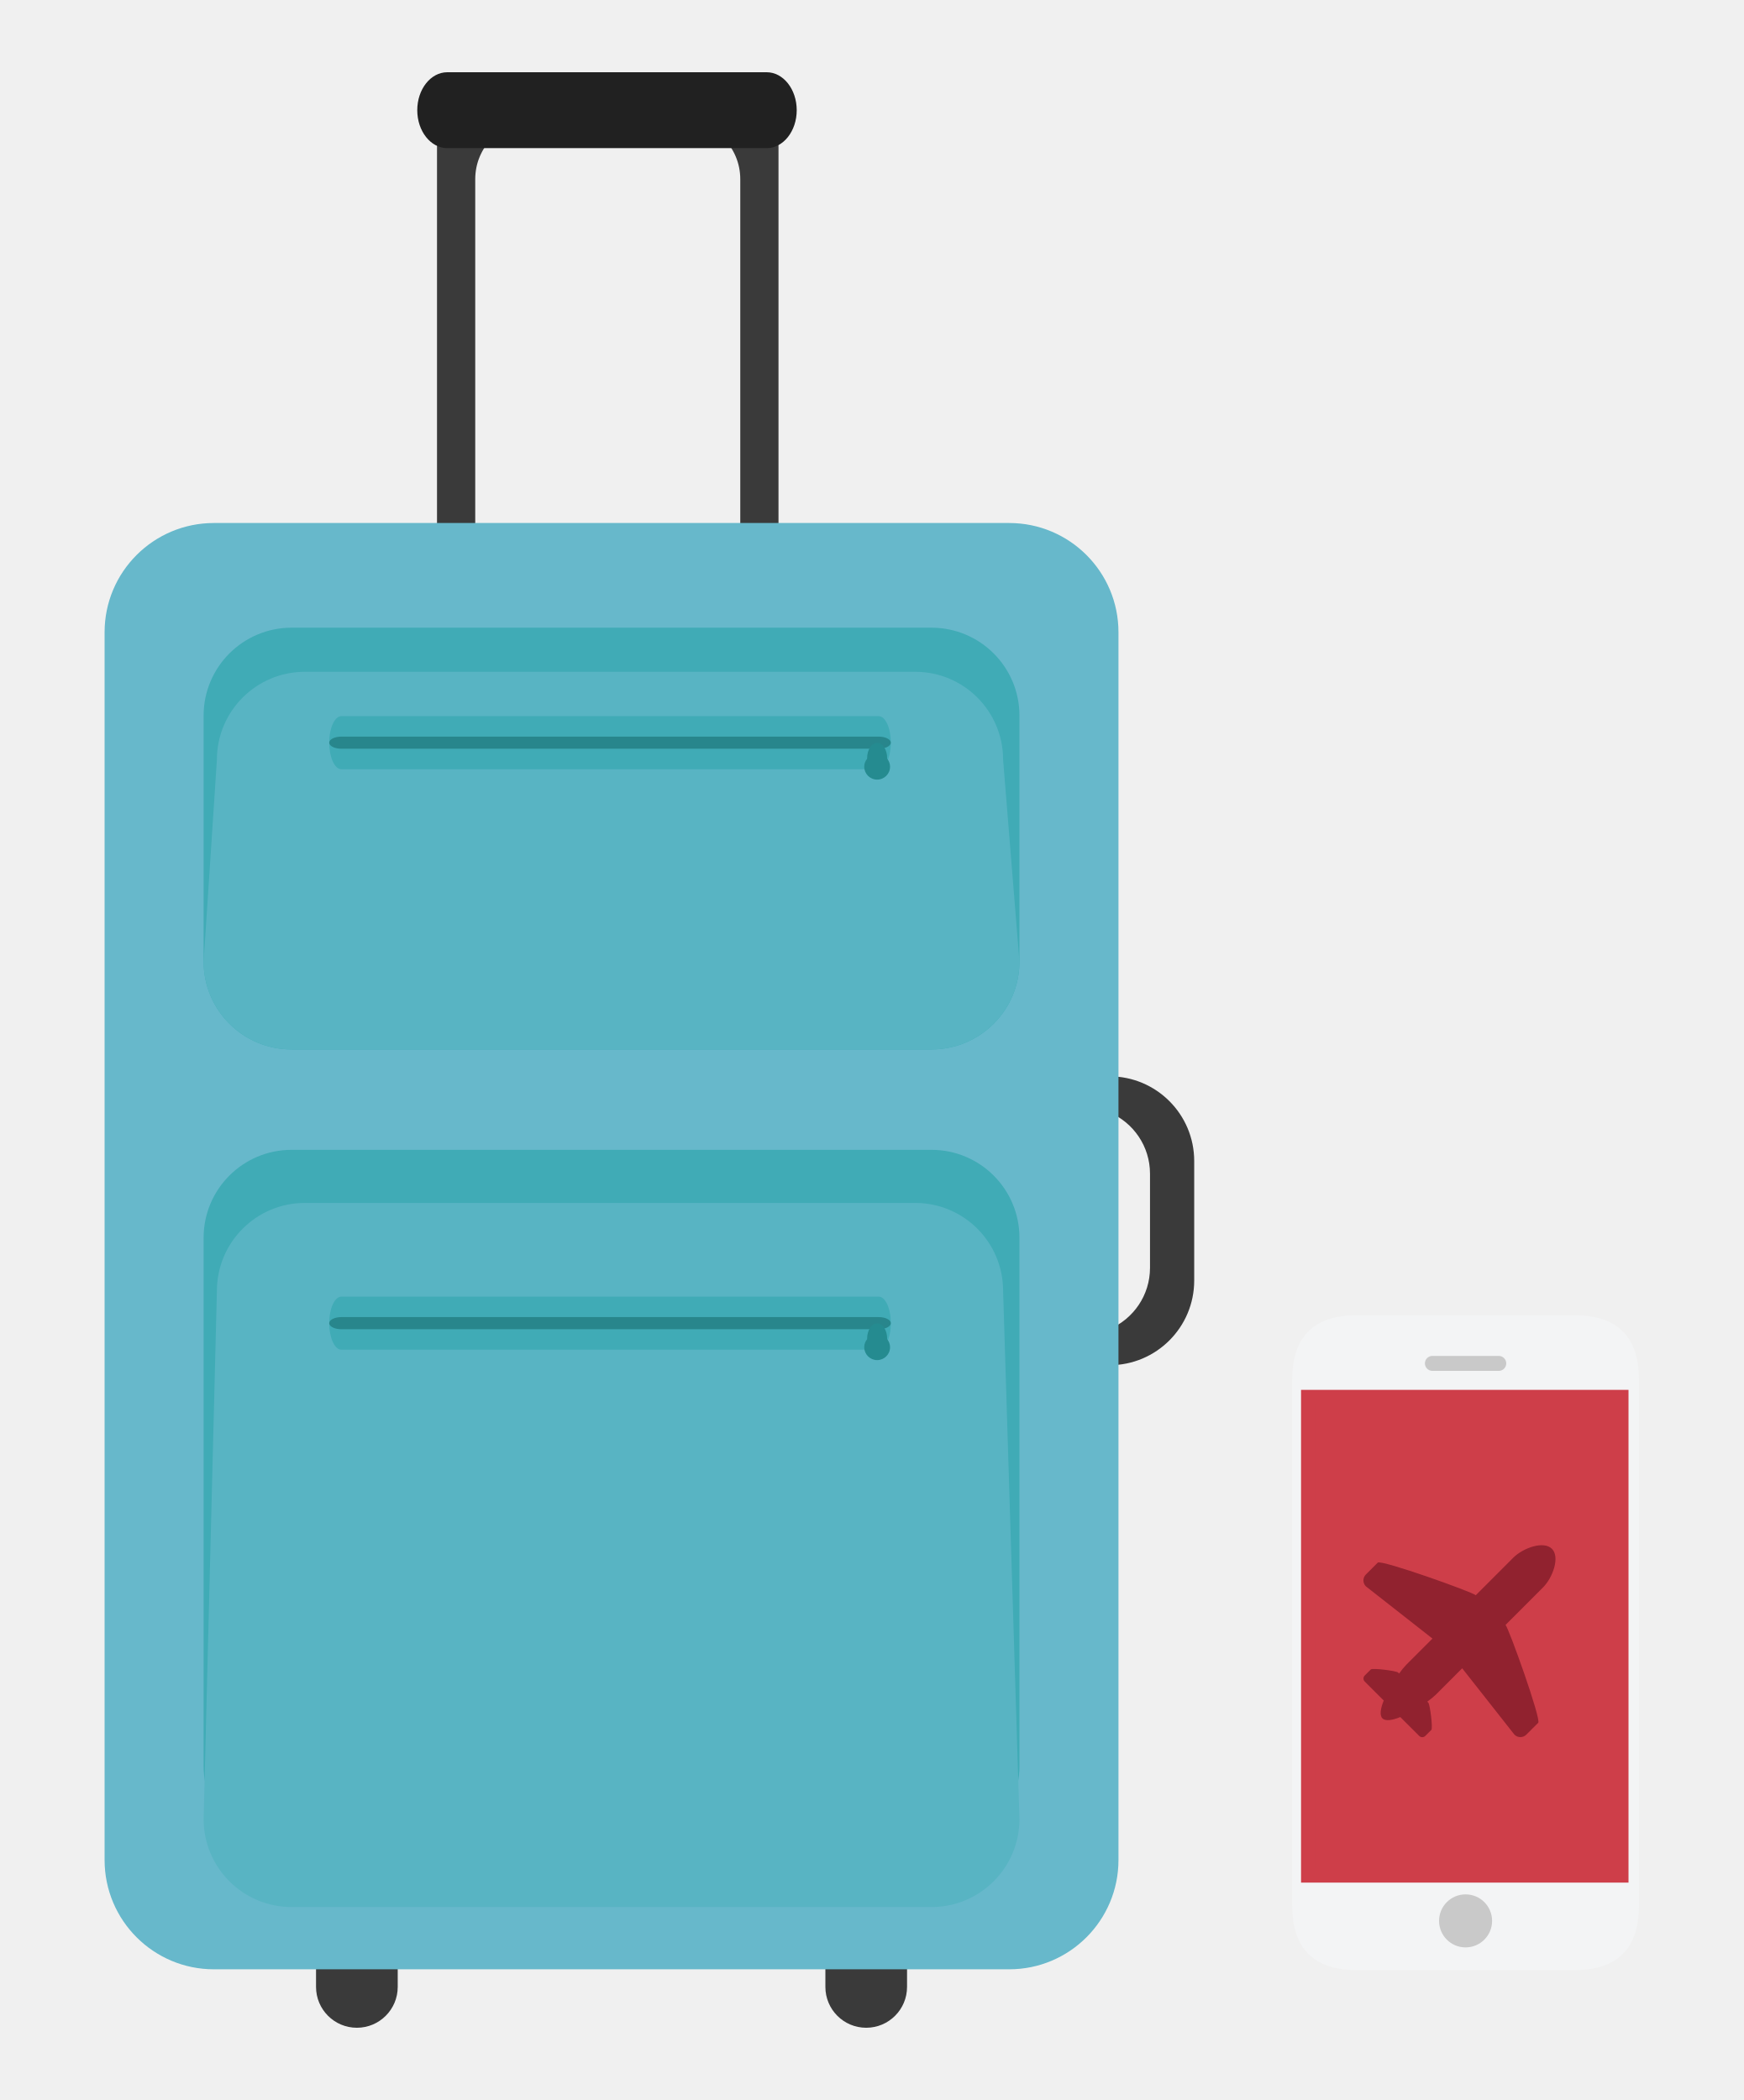
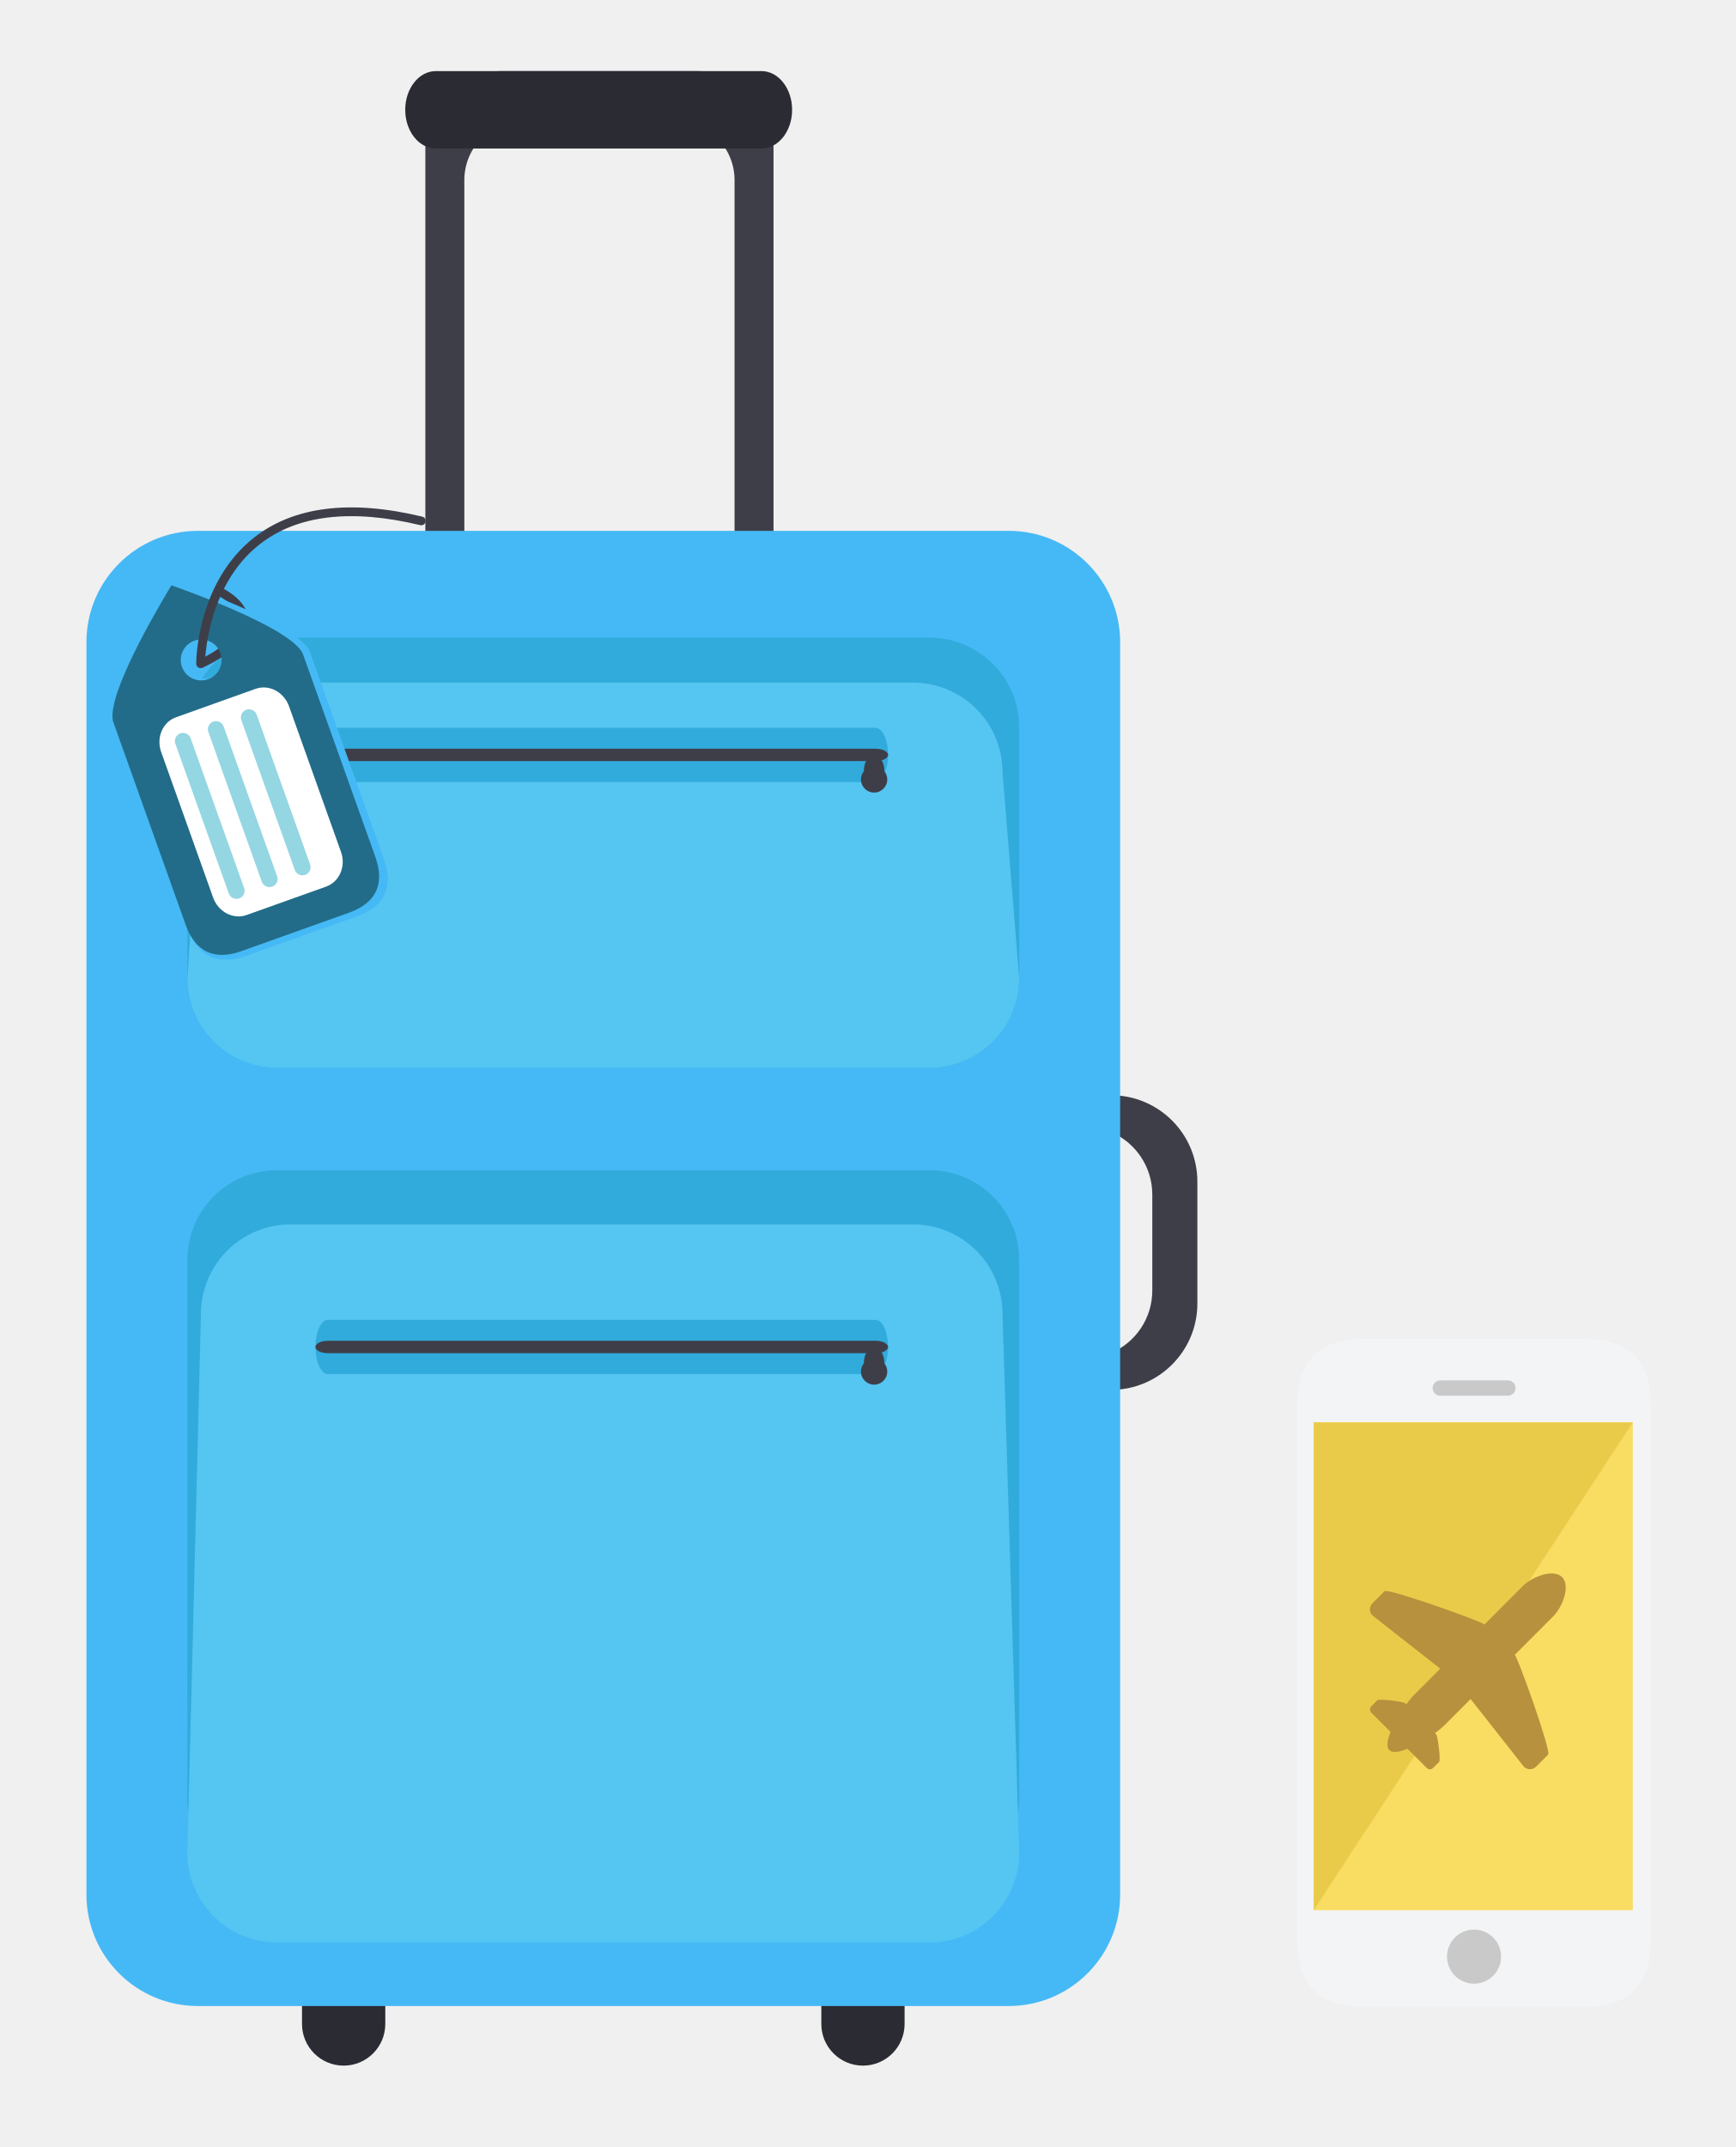
- <svg xmlns="http://www.w3.org/2000/svg" version="1.1" id="Layer_1" x="0px" y="0px" width="361.61px" height="435.582px" viewBox="0 270.583 361.61 435.582" enable-background="new 0 270.583 361.61 435.582" xml:space="preserve">
+ <svg xmlns="http://www.w3.org/2000/svg" version="1.1" id="Layer_1" x="0px" y="0px" width="319.697px" height="395.455px" viewBox="0 0 319.697 395.455" enable-background="new 0 0 319.697 395.455" xml:space="preserve">
+   <g>
+     <g>
+       <path fill="#F39463" d="M1842.429,144.311c0,0,16.967-1.286,17.74,21.082c0.77,22.368,2.313,33.68,2.313,33.68    s1.799,16.199,1.799,18.511c0,2.314,0.416,13.21-3.855,23.074c-3.926,9.066-10.541,18.578-17.996,17.807    c-7.457-0.771-14.656-6.43-17.227-19.025c-2.57-12.598-1.543-17.74,0-42.937c1.543-25.195,0.758-31.627,0.758-31.627    S1823.638,145.726,1842.429,144.311z" />
+       <path fill="none" d="M1825.332,194.629c4.049,11.139,8.453,16.098,18.01,16.098h0.121c12.979,0,17.898-7.273,17.898-21.152    l-1.549-27.925c-0.287-7.836-6.793-16.923-16.35-16.923h-0.121c-9.557,0-17.432,7.51-17.432,16.824L1825.332,194.629z" />
+       <path fill="#9D99AD" d="M1841.785,148.727c0,0-9.646,0.877-10.934,9.877c-1.283,8.994-1.283,17.406-1.283,17.406    s-1.863,9.475,6.139,11.787c7.295,2.111,6.551,0.357,6.801,2.858l-0.016,0.844c0.025-0.161,0.045-0.31,0.063-0.451    c0,41.031,0.035,0.283,0.063,0.443l-0.018-0.854c0.252-2.503-0.492-0.768,6.801-2.876c8.002-2.313,6.141-11.827,6.141-11.827    s0-8.333-1.285-17.333c-1.285-8.996-10.295-9.875-10.295-9.875H1841.785z" />
+       <path fill="#B5573E" d="M1831.447,185.078c0.947,1.172,2.309,2.164,4.26,2.728c7.295,2.109,6.551,0.351,6.801,2.854l-0.016,0.84    c0.025-0.159,0.045-0.31,0.063-0.449c0,41.029,0.035,0.281,0.063,0.441l-0.018-0.854c0.252-2.502-0.492-0.768,6.801-2.877    c1.914-0.553,3.26-1.52,4.205-2.669C1849.917,184.465,1839.871,183.101,1831.447,185.078z" />
+       <line fill="none" x1="1850.576" y1="185.727" x2="1850.576" y2="209.727" />
+       <line fill="none" x1="1830.576" y1="188.727" x2="1830.576" y2="207.727" />
+       <path fill="#B5573E" d="M1831.275,205.466c3.039,3.656,6.781,4.727,12.188,4.727c4.852-0.681,17.154,1.993,17.928-21.598    c0,0,2.895,22.097,2.895,26.677l-0.686,13.858c-1.129,5.557-5.475,9.6-10.887,9.6c-4.754,0-8.738-2.859-9.641-6.656    c-0.906,3.797-4.891,6.656-9.643,6.656c-2.914,0-5.223-0.57-6.844-2.082c-1.391-1.301-2.277-3.289-2.605-6.207l-0.342-10.157    l1.693-25.92C1825.332,193.557,1826.207,199.37,1831.275,205.466z" />
+       <rect x="1837.576" y="159.727" fill="#51515E" width="6" height="17" />
+       <line fill="none" stroke="#B5573E" stroke-width="2" stroke-miterlimit="10" x1="1846.576" y1="192.727" x2="1835.576" y2="192.727" />
+       <line fill="none" stroke="#B5573E" stroke-width="2" stroke-miterlimit="10" x1="1846.576" y1="197.727" x2="1835.576" y2="197.727" />
+       <line fill="none" stroke="#B5573E" stroke-width="2" stroke-miterlimit="10" x1="1846.576" y1="201.727" x2="1835.576" y2="201.727" />
+       <line fill="none" x1="1846.576" y1="207.727" x2="1835.576" y2="207.727" />
+       <path fill="#F39463" d="M1799.853,144.311c0,0-16.969-1.286-17.74,21.082s-2.314,33.68-2.314,33.68S1778,215.271,1778,217.583    c0,2.314-0.416,13.21,3.857,23.074c3.926,9.066,10.541,18.578,17.996,17.807c7.457-0.771,14.656-6.43,17.227-19.025    c2.57-12.598,1.543-17.74,0-42.937c-1.545-25.195-0.758-31.627-0.758-31.627S1818.644,145.726,1799.853,144.311z" />
+       <path fill="none" d="M1816.951,194.629c-4.049,11.139-8.453,16.098-18.01,16.098h-0.123c-12.977,0-17.896-7.273-17.896-21.152    l1.549-27.925c0.287-7.836,6.793-16.923,16.348-16.923h0.123c9.557,0,17.432,7.51,17.432,16.824L1816.951,194.629z" />
+       <path fill="#9D99AD" d="M1800.498,148.727c0,0,9.645,0.877,10.93,9.877c1.287,8.994,1.287,17.406,1.287,17.406    s1.863,9.475-6.139,11.787c-7.295,2.111-6.553,0.357-6.801,2.858l0.014,0.844c-0.023-0.161-0.045-0.31-0.061-0.451    c0,41.031-0.037,0.283-0.063,0.443l0.016-0.854c-0.252-2.503,0.494-0.768-6.801-2.876c-8.002-2.313-6.139-11.827-6.139-11.827    s0-8.333,1.285-17.333c1.285-8.996,10.295-9.875,10.295-9.875H1800.498z" />
+       <path fill="#B5573E" d="M1810.833,185.078c-0.947,1.172-2.309,2.164-4.258,2.728c-7.295,2.109-6.553,0.351-6.801,2.854l0.014,0.84    c-0.023-0.159-0.045-0.31-0.061-0.449c0,41.029-0.037,0.281-0.063,0.441l0.016-0.854c-0.252-2.502,0.494-0.768-6.801-2.877    c-1.914-0.553-3.258-1.52-4.205-2.669C1792.363,184.465,1802.41,183.101,1810.833,185.078z" />
+       <line fill="none" x1="1787.576" y1="185.727" x2="1787.576" y2="209.727" />
+       <line fill="none" x1="1808.576" y1="188.727" x2="1808.576" y2="207.727" />
+       <path fill="#B5573E" d="M1811.005,205.466c-3.037,3.656-6.781,4.727-12.188,4.727c-4.85-0.681-17.154,1.993-17.924-21.598    c0,0-2.896,22.097-2.896,26.677l0.684,13.858c1.131,5.557,5.475,9.6,10.889,9.6c4.752,0,8.736-2.859,9.641-6.656    c0.904,3.797,4.889,6.656,9.641,6.656c2.914,0,5.223-0.57,6.846-2.082c1.391-1.301,2.275-3.289,2.604-6.207l0.344-10.157    l-1.693-25.92C1816.951,193.557,1816.074,199.37,1811.005,205.466z" />
+       <line fill="none" stroke="#B5573E" stroke-width="2" stroke-miterlimit="10" x1="1792.576" y1="192.727" x2="1804.576" y2="192.727" />
+       <line fill="none" stroke="#B5573E" stroke-width="2" stroke-miterlimit="10" x1="1792.576" y1="197.727" x2="1804.576" y2="197.727" />
+       <line fill="none" stroke="#B5573E" stroke-width="2" stroke-miterlimit="10" x1="1792.576" y1="201.727" x2="1804.576" y2="201.727" />
+       <line fill="none" x1="1794.576" y1="207.727" x2="1804.576" y2="207.727" />
+       <rect x="1794.576" y="159.727" fill="#51515E" width="6" height="17" />
+     </g>
+     <path fill="#226C89" d="M1746.576,244.204c0,3.047-0.449,5.523-3.439,5.523h-81.619c-2.988,0-6.941-2.477-6.941-5.523v-91.587   c0-3.046,3.953-5.889,6.941-5.889h81.619c2.99,0,3.439,2.843,3.439,5.889V244.204z" />
+     <path fill="#114859" d="M1718.396,157.727l28.18,7.084v-14.027c0-3.131,0.324-5.057-2.807-5.057H1660.3   c-3.131,0-5.725,1.926-5.725,5.057v13.849l34.189-6.906H1718.396z" />
+     <rect x="1694.576" y="171.727" fill="#1FADE5" width="14" height="78" />
+     <polyline fill="none" points="1658.39,165.436 1689.371,157.727 1718.998,157.727 1751.193,167.792  " />
+     <path fill="none" d="M1682.576,201.727h-13.488c1.564,2,0.488,3.135,0.488,5.134v37.032c0,1.367-1.088,2.621-1.895,3.602   l14.895,0.102V201.727z" />
+     <path fill="none" d="M1669.576,206.861c0-1.999,1.076-3.134-0.488-5.134h-11.76c0,0,0.379,32.861,0.152,39.863   c-0.152,4.713,5.67,5.763,5.67,5.763l6.194,0.093c0.805-0.979,0.231-2.186,0.231-3.553V206.861z" />
+     <line fill="none" x1="1656.576" y1="218.727" x2="1684.576" y2="218.727" />
+     <line fill="none" x1="1662.576" y1="218.727" x2="1662.576" y2="233.727" />
+     <line fill="none" x1="1677.576" y1="218.727" x2="1677.576" y2="233.727" />
+     <line fill="none" x1="1724.576" y1="218.727" x2="1750.576" y2="218.727" />
+     <line fill="none" x1="1659.576" y1="212.727" x2="1668.576" y2="212.727" />
+     <line fill="none" x1="1701.576" y1="185.727" x2="1701.576" y2="195.727" />
+     <line fill="none" x1="1701.576" y1="207.727" x2="1701.576" y2="218.727" />
+     <line fill="none" x1="1701.576" y1="229.727" x2="1701.576" y2="240.727" />
+     <line fill="none" x1="1701.576" y1="229.727" x2="1701.576" y2="240.727" />
+     <path fill="#F39463" d="M1665.576,212.237c0,1.375-1.115,2.49-2.49,2.49h-0.02c-1.375,0-2.49-1.115-2.49-2.49v-0.02   c0-1.375,1.115-2.49,2.49-2.49h0.02c1.375,0,2.49,1.115,2.49,2.49V212.237z" />
+     <path fill="#F39463" d="M1704.576,192.238c0,1.375-1.115,2.489-2.49,2.489h-0.02c-1.375,0-2.49-1.114-2.49-2.489v-0.021   c0-1.375,1.115-2.489,2.49-2.489h0.02c1.375,0,2.49,1.114,2.49,2.489V192.238z" />
+     <path fill="#F39463" d="M1704.576,215.237c0,1.375-1.115,2.49-2.49,2.49h-0.02c-1.375,0-2.49-1.115-2.49-2.49v-0.02   c0-1.375,1.115-2.49,2.49-2.49h0.02c1.375,0,2.49,1.115,2.49,2.49V215.237z" />
+     <path fill="#F39463" d="M1704.576,234.237c0,1.375-1.115,2.49-2.49,2.49h-0.02c-1.375,0-2.49-1.115-2.49-2.49v-0.02   c0-1.375,1.115-2.49,2.49-2.49h0.02c1.375,0,2.49,1.115,2.49,2.49V234.237z" />
+     <path fill="none" d="M1722.576,212.727v6.453v29.547h17.432c0,0,2.145,0,4.787,0h0.102c2.334,0,2.722-2.613,3.146-4.824   l-1.466-0.676v-1.451v-29.049H1722.576z" />
+     <polygon fill="#114859" points="1746.576,210.727 1722.576,210.727 1722.576,217.667 1722.576,218.727 1746.576,218.727  " />
+     <path fill="#45B9F5" d="M1693.513,188.635l10.666-12.167c0,0-19.789-24.741-20.502-30.741h-9.117   C1674.56,145.727,1674.56,163.086,1693.513,188.635z" />
+     <path fill="#45B9F5" d="M1714.853,188.635l-10.668-12.167c0,0,19.789-24.741,20.502-30.741h9.117   C1733.804,145.727,1733.804,163.086,1714.853,188.635z" />
+     <polygon fill="#114859" points="1704.228,177.229 1699.73,171.727 1708.72,171.727  " />
+   </g>
  <g>
    <g>
      <g>
        <g>
          <g>
            <g>
-               <g>
-                 <path fill="#F3F4F5" d="M339.917,665.9c0,8.824-4.49,13.316-13.314,13.314l-45.271,0.002         c-8.828,0-13.322-4.492-13.322-13.316V556.708c0-8.826,4.494-13.314,13.322-13.314h45.271         c8.824,0,13.314,4.488,13.314,13.314V665.9z" />
-                 <path fill="#C9C9C9" d="M312.396,553.378c0,0.857-0.693,1.555-1.553,1.555h-13.756c-0.861,0-1.559-0.697-1.559-1.555l0,0         c0-0.859,0.697-1.553,1.559-1.553h13.756C311.702,551.828,312.396,552.519,312.396,553.378L312.396,553.378z" />
-                 <rect x="271.339" y="560.369" fill="#CE3E49" stroke="#CE3E49" stroke-width="3" stroke-miterlimit="10" width="64.914" height="99.205" />
-               </g>
+               <path fill="#F3F4F5" d="M304.148,357.572c0,7.992-4.066,12.062-12.061,12.059l-41.003,0.003        c-7.996,0-12.066-4.069-12.066-12.062v-98.898c0-7.994,4.07-12.061,12.066-12.061h41.003c7.994,0,12.061,4.066,12.061,12.061        V357.572z" />
+               <path fill="#C9C9C9" d="M279.221,255.658c0,0.777-0.627,1.408-1.406,1.408h-12.459c-0.779,0-1.412-0.631-1.412-1.408l0,0        c0-0.777,0.633-1.404,1.412-1.404h12.459C278.594,254.253,279.221,254.88,279.221,255.658L279.221,255.658z" />
+               <rect x="242.035" y="261.99" fill="#F9DC62" width="58.794" height="89.852" />
            </g>
          </g>
        </g>
      </g>
-       <path fill="#C9C9C9" d="M303.962,663.513c-3.039,0-5.5,2.463-5.5,5.5s2.461,5.5,5.5,5.5c3.041,0,5.5-2.463,5.5-5.5    S307.003,663.513,303.962,663.513" />
-       <path fill="#91222F" d="M321.87,591.833c-1.705-1.705-5.975-0.193-8.018,1.85l-7.775,7.783    c-0.758-0.705-19.648-7.441-20.326-6.764l-2.465,2.461c-0.682,0.68-0.682,1.781,0,2.461l13.807,10.83l-5.439,5.443    c-0.412,0.414-0.936,1.053-1.48,1.811l-0.219-0.217c-0.346-0.346-5.305-0.973-5.65-0.627l-1.258,1.254    c-0.346,0.346-0.346,0.906,0,1.252c0,0,0.229,0.23,0.619,0.617c0.703,0.705,1.939,1.938,3.322,3.316    c-0.66,1.643-0.902,3.064-0.27,3.703c0.641,0.637,2.064,0.393,3.707-0.271c1.357,1.355,2.568,2.563,3.273,3.266    c0.41,0.412,0.652,0.65,0.652,0.65c0.346,0.348,0.908,0.348,1.254,0l1.258-1.252c0.346-0.348-0.281-5.295-0.629-5.641    l-0.213-0.213c0.754-0.549,1.387-1.066,1.799-1.477l5.441-5.449l10.836,13.766c0.68,0.68,1.783,0.68,2.465,0l2.465-2.463    c0.68-0.678-6.078-19.564-6.775-20.297l7.77-7.773C322.063,597.81,323.573,593.535,321.87,591.833z" />
+     </g>
+     <path fill-rule="evenodd" clip-rule="evenodd" fill="#C9C9C9" d="M271.582,355.41c-2.752,0-4.98,2.23-4.98,4.982   c0,2.75,2.229,4.981,4.98,4.981c2.754,0,4.982-2.231,4.982-4.981C276.564,357.64,274.336,355.41,271.582,355.41" />
+   </g>
+   <g>
+     <g>
+       <path fill="#2B2B33" d="M70.987,372.793c0,4.235-3.436,7.674-7.674,7.674l0,0c-4.234,0-7.67-3.438-7.67-7.674v-18.95    c0-4.243,3.436-7.674,7.67-7.674l0,0c4.238,0,7.674,3.431,7.674,7.674V372.793z" />
+       <path fill="#2B2B33" d="M166.664,372.793c0,4.235-3.434,7.674-7.673,7.674l0,0c-4.238,0-7.668-3.438-7.668-7.674v-18.95    c0-4.243,3.43-7.674,7.668-7.674l0,0c4.24,0,7.673,3.431,7.673,7.674V372.793z" />
+     </g>
+     <g>
+       <path fill="#3E3E49" d="M204.705,201.732v6.783c4.463,1.908,7.596,6.343,7.596,11.515v17.671c0,5.167-3.133,9.604-7.596,11.514    v6.783c8.773,0,15.9-7.125,15.9-15.901v-22.454C220.605,208.851,213.479,201.732,204.705,201.732z" />
    </g>
    <g>
      <g>
-         <path fill="#3A3A3A" d="M82.488,682.707c0,4.678-3.794,8.473-8.473,8.473l0,0c-4.675,0-8.469-3.795-8.469-8.473v-20.924     c0-4.684,3.793-8.471,8.469-8.471l0,0c4.679,0,8.473,3.787,8.473,8.471V682.707z" />
-         <path fill="#3A3A3A" d="M188.122,682.707c0,4.678-3.789,8.473-8.471,8.473l0,0c-4.68,0-8.465-3.795-8.465-8.473v-20.924     c0-4.684,3.787-8.471,8.465-8.471l0,0c4.682,0,8.471,3.787,8.471,8.471V682.707z" />
+         <path fill="none" d="M124.368,22.22H96.508c-6.051,0-10.959,4.902-10.959,10.958v64.883h49.785V33.178     C135.334,27.123,130.426,22.22,124.368,22.22z" />
+         <path fill="#3E3E49" d="M85.549,33.178c0-6.056,4.908-10.958,10.959-10.958h27.859c6.059,0,10.967,4.902,10.967,10.958v64.883     h7.182V27.213c0-7.798-6.324-14.119-14.129-14.119H92.489c-7.797,0-14.121,6.321-14.121,14.119v70.848h7.182V33.178z" />
+       </g>
+       <path fill="#2B2B33" d="M145.94,20.228c0,3.93-2.527,7.125-5.645,7.125H80.297c-3.113,0-5.637-3.195-5.637-7.125l0,0    c0-3.941,2.523-7.134,5.637-7.134h59.998C143.413,13.094,145.94,16.287,145.94,20.228L145.94,20.228z" />
+     </g>
+     <path fill="#45B9F5" d="M206.379,348.955c0,11.342-9.193,20.533-20.527,20.533H36.454c-11.336,0-20.529-9.191-20.529-20.533   v-230.65c0-11.344,9.193-20.526,20.529-20.526h149.398c11.334,0,20.527,9.183,20.527,20.526V348.955z" />
+     <g>
+       <path fill="#31ABDB" d="M187.777,331.291c0,9.117-7.395,16.516-16.521,16.516H51.047c-9.123,0-16.521-7.398-16.521-16.516v-99.238    c0-9.119,7.398-16.516,16.521-16.516h120.208c9.127,0,16.521,7.396,16.521,16.516V331.291z" />
+       <path fill="#55C5F2" d="M187.777,341.267c0,9.127-7.395,16.522-16.521,16.522H51.047c-9.123,0-16.521-7.396-16.521-16.522    l2.496-99.23c0-9.127,7.4-16.525,16.518-16.525h114.654c9.129,0,16.516,7.398,16.516,16.525L187.777,341.267z" />
+       <g>
+         <path fill="#31ABDB" d="M161.334,243.111H60.403c-1.26,0-2.281,2.23-2.281,4.988c0,2.752,1.021,4.988,2.281,4.988h100.931     c1.26,0,2.281-2.236,2.281-4.988C163.615,245.341,162.594,243.111,161.334,243.111z" />
+         <path fill="#3E3E49" d="M161.334,246.958H60.403c-1.26,0-2.281,0.515-2.281,1.141c0,0.634,1.021,1.141,2.281,1.141h100.931     c1.26,0,2.281-0.507,2.281-1.141C163.615,247.473,162.594,246.958,161.334,246.958z" />
+         <path fill="#3E3E49" d="M162.93,251.102c0-0.025,0-0.054,0-0.073c0-1.604-0.84-2.891-1.883-2.891s-1.884,1.287-1.884,2.891     c0,0.02,0.006,0.048,0.006,0.073c-0.336,0.414-0.549,0.935-0.549,1.517c0,1.332,1.09,2.422,2.427,2.422     c1.34,0,2.424-1.09,2.424-2.422C163.471,252.037,163.258,251.516,162.93,251.102z" />
+       </g>
+     </g>
+     <g>
+       <g>
+         <path fill="#31ABDB" d="M187.777,180.169c0,9.125-7.395,16.514-16.521,16.514H51.047c-9.123,0-16.521-7.389-16.521-16.514     v-46.207c0-9.121,7.398-16.518,16.521-16.518h120.208c9.127,0,16.521,7.396,16.521,16.518V180.169z" />
+         <path fill="#55C5F2" d="M187.777,180.169c0,9.125-7.395,16.514-16.521,16.514H51.047c-9.123,0-16.521-7.389-16.521-16.514     l2.496-37.926c0-9.119,7.4-16.517,16.518-16.517h114.654c9.129,0,16.516,7.397,16.516,16.517L187.777,180.169z" />
      </g>
      <g>
-         <path fill="#3A3A3A" d="M230.124,493.839v7.488c4.929,2.107,8.388,7.004,8.388,12.713v19.512c0,5.705-3.459,10.604-8.388,12.711     v7.49c9.688,0,17.556-7.867,17.556-17.557v-24.793C247.679,501.701,239.81,493.839,230.124,493.839z" />
-       </g>
-       <g>
-         <g>
-           <path fill="none" d="M141.424,295.644h-30.759c-6.681,0-12.1,5.412-12.1,12.099v71.636h54.968v-71.636      C153.533,301.056,148.113,295.644,141.424,295.644z" />
-           <path fill="#3A3A3A" d="M98.565,307.743c0-6.687,5.418-12.099,12.1-12.099h30.759c6.688,0,12.109,5.412,12.109,12.099v71.636      h7.929v-78.222c0-8.609-6.981-15.589-15.6-15.589h-39.636c-8.607,0-15.59,6.979-15.59,15.589v78.222h7.929V307.743      L98.565,307.743z" />
-         </g>
-         <path fill="#212121" d="M165.241,293.444c0,4.34-2.791,7.867-6.231,7.867H92.766c-3.438,0-6.225-3.527-6.225-7.867l0,0     c0-4.352,2.787-7.876,6.225-7.876h66.244C162.451,285.568,165.241,289.092,165.241,293.444L165.241,293.444z" />
-       </g>
-       <path fill="#67B8CB" d="M231.971,656.386c0,12.521-10.147,22.67-22.663,22.67H44.36c-12.517,0-22.667-10.148-22.667-22.67V401.728    c0-12.523,10.15-22.662,22.667-22.662h164.948c12.516,0,22.663,10.139,22.663,22.662V656.386z" />
-       <g>
-         <path fill="#40ABB6" d="M211.435,636.882c0,10.066-8.166,18.234-18.242,18.234H60.471c-10.072,0-18.241-8.168-18.241-18.234     V527.316c0-10.068,8.169-18.234,18.241-18.234h132.722c10.076,0,18.242,8.166,18.242,18.234V636.882z" />
-         <path fill="#58B4C3" d="M211.435,647.898c0,10.076-8.166,18.242-18.242,18.242H60.471c-10.072,0-18.241-8.166-18.241-18.242     l2.757-109.559c0-10.076,8.17-18.244,18.237-18.244h126.588c10.078,0,18.234,8.168,18.234,18.244L211.435,647.898z" />
-         <g>
-           <path fill="#40ABB6" d="M182.237,539.525H70.803c-1.392,0-2.521,2.463-2.521,5.508c0,3.039,1.128,5.508,2.521,5.508h111.435      c1.392,0,2.52-2.469,2.52-5.508C184.757,541.988,183.629,539.525,182.237,539.525z" />
-           <path fill="#28868C" d="M182.237,543.773H70.803c-1.392,0-2.521,0.568-2.521,1.26c0,0.699,1.128,1.26,2.521,1.26h111.435      c1.392,0,2.52-0.561,2.52-1.26C184.757,544.341,183.629,543.773,182.237,543.773z" />
-           <path fill="#258B90" d="M183.999,548.349c0-0.029,0-0.061,0-0.082c0-1.771-0.926-3.191-2.077-3.191      c-1.149,0-2.081,1.422-2.081,3.191c0,0.021,0.007,0.053,0.007,0.082c-0.373,0.457-0.606,1.031-0.606,1.674      c0,1.471,1.203,2.674,2.681,2.674c1.479,0,2.676-1.203,2.676-2.674C184.597,549.38,184.362,548.806,183.999,548.349z" />
-         </g>
-       </g>
-       <g>
-         <g>
-           <path fill="#40ABB6" d="M211.435,470.033c0,10.074-8.166,18.232-18.242,18.232H60.471c-10.072,0-18.241-8.158-18.241-18.232      v-51.018c0-10.068,8.169-18.236,18.241-18.236h132.722c10.076,0,18.242,8.168,18.242,18.236V470.033z" />
-           <path fill="#58B4C3" d="M211.435,470.033c0,10.074-8.166,18.232-18.242,18.232H60.471c-10.072,0-18.241-8.158-18.241-18.232      l2.757-41.873c0-10.067,8.17-18.235,18.237-18.235h126.588c10.078,0,18.234,8.168,18.234,18.235L211.435,470.033z" />
-         </g>
-         <g>
-           <path fill="#40ABB6" d="M182.237,419.125H70.803c-1.392,0-2.521,2.462-2.521,5.501c0,3.043,1.128,5.514,2.521,5.514h111.435      c1.392,0,2.52-2.471,2.52-5.514C184.757,421.586,183.629,419.125,182.237,419.125z" />
-           <path fill="#28868C" d="M182.237,423.373H70.803c-1.392,0-2.521,0.561-2.521,1.254c0,0.699,1.128,1.259,2.521,1.259h111.435      c1.392,0,2.52-0.56,2.52-1.259C184.757,423.931,183.629,423.373,182.237,423.373z" />
-           <path fill="#258B90" d="M183.999,427.947c0-0.028,0-0.057,0-0.094c0-1.766-0.926-3.185-2.077-3.185      c-1.149,0-2.081,1.419-2.081,3.185c0,0.037,0.007,0.064,0.007,0.094c-0.373,0.461-0.606,1.027-0.606,1.668      c0,1.479,1.203,2.674,2.681,2.674c1.479,0,2.676-1.195,2.676-2.674C184.597,428.974,184.362,428.408,183.999,427.947z" />
-         </g>
+         <path fill="#31ABDB" d="M161.334,134.061H60.403c-1.26,0-2.281,2.229-2.281,4.982c0,2.756,1.021,4.993,2.281,4.993h100.931     c1.26,0,2.281-2.237,2.281-4.993C163.615,136.291,162.594,134.061,161.334,134.061z" />
+         <path fill="#3E3E49" d="M161.334,137.908H60.403c-1.26,0-2.281,0.507-2.281,1.136c0,0.634,1.021,1.14,2.281,1.14h100.931     c1.26,0,2.281-0.506,2.281-1.14C163.615,138.415,162.594,137.908,161.334,137.908z" />
+         <path fill="#3E3E49" d="M162.93,142.05c0-0.025,0-0.051,0-0.084c0-1.6-0.84-2.885-1.883-2.885s-1.884,1.285-1.884,2.885     c0,0.033,0.006,0.059,0.006,0.084c-0.336,0.419-0.549,0.932-0.549,1.512c0,1.338,1.09,2.421,2.427,2.421     c1.34,0,2.424-1.083,2.424-2.421C163.471,142.982,163.258,142.469,162.93,142.05z" />
      </g>
    </g>
  </g>
+   <g>
+     <g>
+       <path fill="#3E3E49" d="M37.226,123.014l-0.644-1.483c4.875-2.138,7.502-5.37,7.502-7.406c0-2.216-3.129-4.076-4.334-4.605    l0.649-1.479c0.216,0.096,5.297,2.357,5.3,6.078C45.706,116.931,42.895,120.524,37.226,123.014z" />
+     </g>
+     <g>
+       <path fill="#45B9F5" d="M32.079,106.997c0,0-12.955,20.821-11.105,25.986l13.621,38.148c1.84,5.158,5.723,6.732,10.883,4.892    l20.242-7.229c5.162-1.841,6.848-5.408,5.004-10.566l-13.621-38.148C55.259,114.922,32.079,106.997,32.079,106.997z     M39.162,124.731c-2.009,0.718-4.216-0.324-4.935-2.336c-0.713-2.002,0.328-4.213,2.336-4.933    c2.008-0.717,4.215,0.334,4.931,2.337C42.213,121.802,41.165,124.01,39.162,124.731z" />
+     </g>
+     <g>
+       <path fill="#226C89" d="M31.586,107.815c0,0-12.491,20.2-10.69,25.24l13.291,37.238c1.806,5.035,5.282,6.687,10.317,4.885    l19.76-7.054c5.035-1.798,6.682-5.278,4.883-10.315l-13.299-37.238C54.052,115.542,31.586,107.815,31.586,107.815z     M38.336,125.109c-1.958,0.7-4.115-0.319-4.813-2.276c-0.701-1.963,0.322-4.117,2.279-4.817c1.961-0.698,4.111,0.326,4.813,2.281    C41.312,122.254,40.294,124.412,38.336,125.109z" />
+     </g>
+     <g>
+       <path fill="#3E3E49" d="M37.226,123.014c-0.081,0.025-0.174,0.045-0.265,0.04c-0.451,0-0.811-0.36-0.811-0.806    c0-0.605,0.138-14.951,10.653-23.23c7.308-5.75,17.738-7.048,31.003-3.854c0.434,0.1,0.703,0.539,0.596,0.972    c-0.102,0.432-0.539,0.698-0.973,0.593c-12.765-3.068-22.733-1.871-29.631,3.56c-9.906,7.792-10.035,21.819-10.035,21.96    C37.764,122.599,37.542,122.893,37.226,123.014z" />
+     </g>
+     <path fill="#FFFFFF" d="M29.692,138.504c-0.943-2.648,0.276-5.516,2.738-6.388l14.656-5.239c2.461-0.877,5.221,0.566,6.167,3.219   l9.571,26.81c0.951,2.652-0.275,5.515-2.73,6.394l-14.657,5.236c-2.457,0.879-5.222-0.56-6.171-3.214L29.692,138.504z" />
+     <path fill="#94D6E2" d="M33.213,135.078c-0.775,0.278-1.184,1.138-0.906,1.917l9.848,27.582c0.278,0.777,1.138,1.185,1.916,0.905   c0.777-0.279,1.188-1.137,0.908-1.918l-9.851-27.576C34.85,135.209,33.991,134.804,33.213,135.078z" />
+     <path fill="#94D6E2" d="M39.292,132.908c-0.779,0.279-1.18,1.139-0.902,1.916l9.843,27.577c0.282,0.779,1.136,1.184,1.92,0.904   c0.776-0.28,1.185-1.132,0.903-1.91l-9.848-27.58C40.933,133.034,40.075,132.628,39.292,132.908z" />
+     <path fill="#94D6E2" d="M45.374,130.74c-0.781,0.278-1.184,1.137-0.905,1.917l9.847,27.572c0.278,0.78,1.133,1.186,1.914,0.907   c0.777-0.279,1.187-1.139,0.906-1.917l-9.845-27.576C47.011,130.864,46.153,130.459,45.374,130.74z" />
+   </g>
+   <polygon fill="#EACB49" points="242.035,351.841 242.035,261.99 300.83,261.99 " />
+   <path fill="#B7913D" d="M287.803,290.488c-1.545-1.546-5.412-0.177-7.262,1.675l-7.043,7.05c-0.686-0.639-17.795-6.741-18.41-6.127  l-2.232,2.23c-0.617,0.614-0.617,1.612,0,2.229l12.506,9.809l-4.93,4.93c-0.373,0.376-0.844,0.955-1.34,1.641l-0.199-0.197  c-0.313-0.313-4.803-0.88-5.117-0.566l-1.139,1.135c-0.313,0.313-0.313,0.822,0,1.135c0,0,0.207,0.207,0.561,0.559  c0.637,0.639,1.756,1.754,3.01,3.004c-0.598,1.487-0.818,2.777-0.242,3.354c0.578,0.577,1.869,0.355,3.357-0.245  c1.229,1.227,2.326,2.32,2.965,2.957c0.371,0.373,0.59,0.59,0.59,0.59c0.314,0.314,0.822,0.314,1.137,0l1.139-1.135  c0.313-0.314-0.254-4.795-0.57-5.108l-0.191-0.193c0.682-0.495,1.256-0.965,1.629-1.337l4.928-4.934l9.814,12.467  c0.615,0.614,1.615,0.614,2.232,0l2.232-2.231c0.615-0.614-5.504-17.72-6.137-18.384l7.035-7.041  C287.979,295.902,289.345,292.029,287.803,290.488z" />
</svg>
